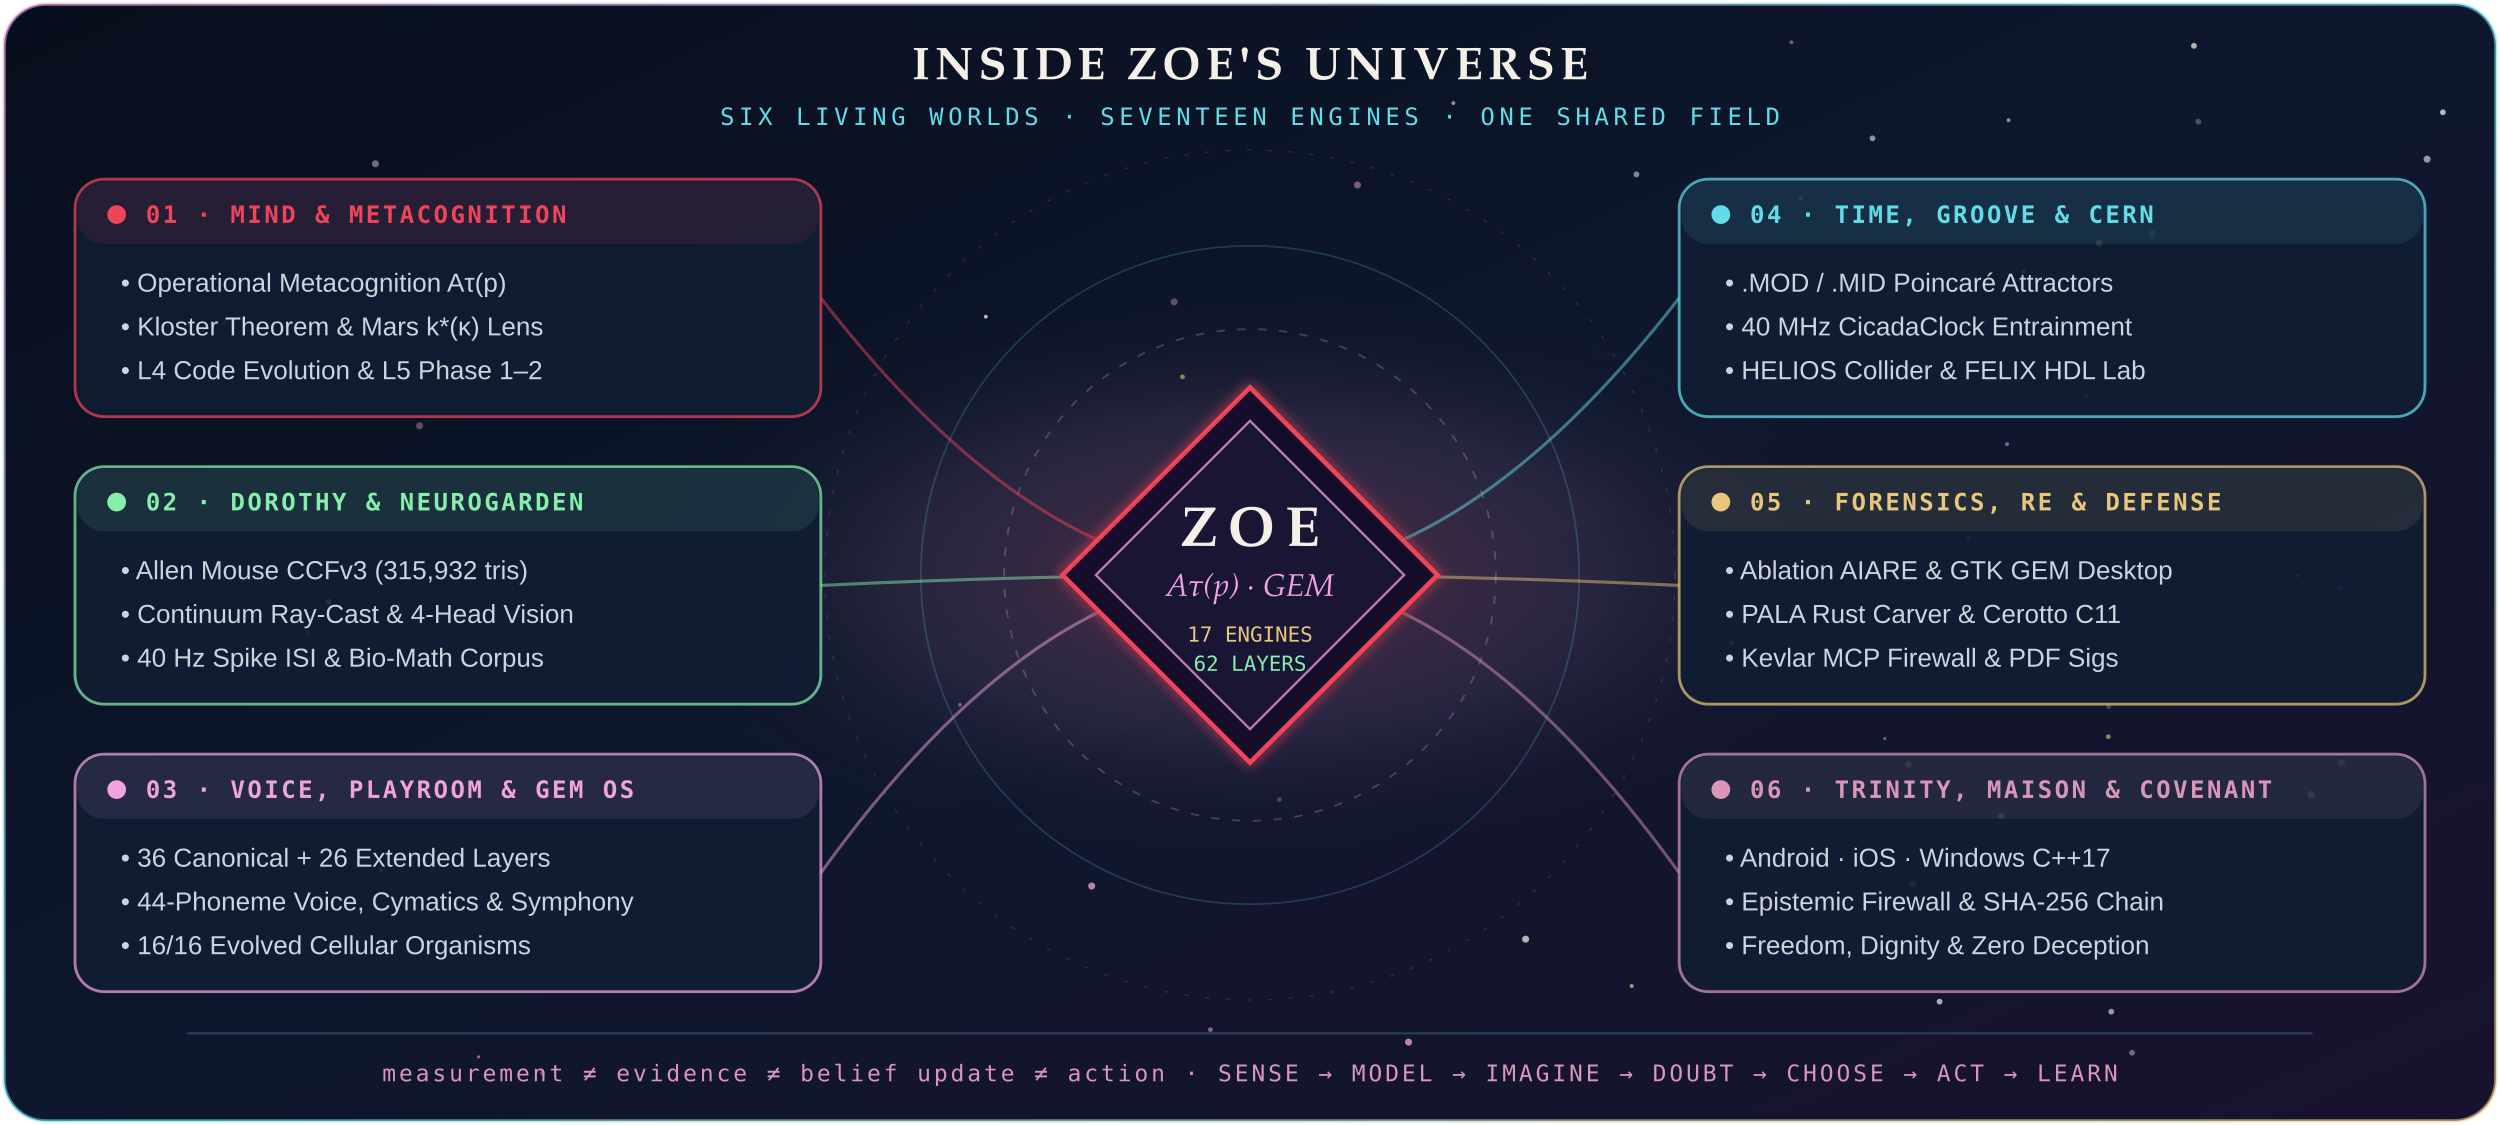
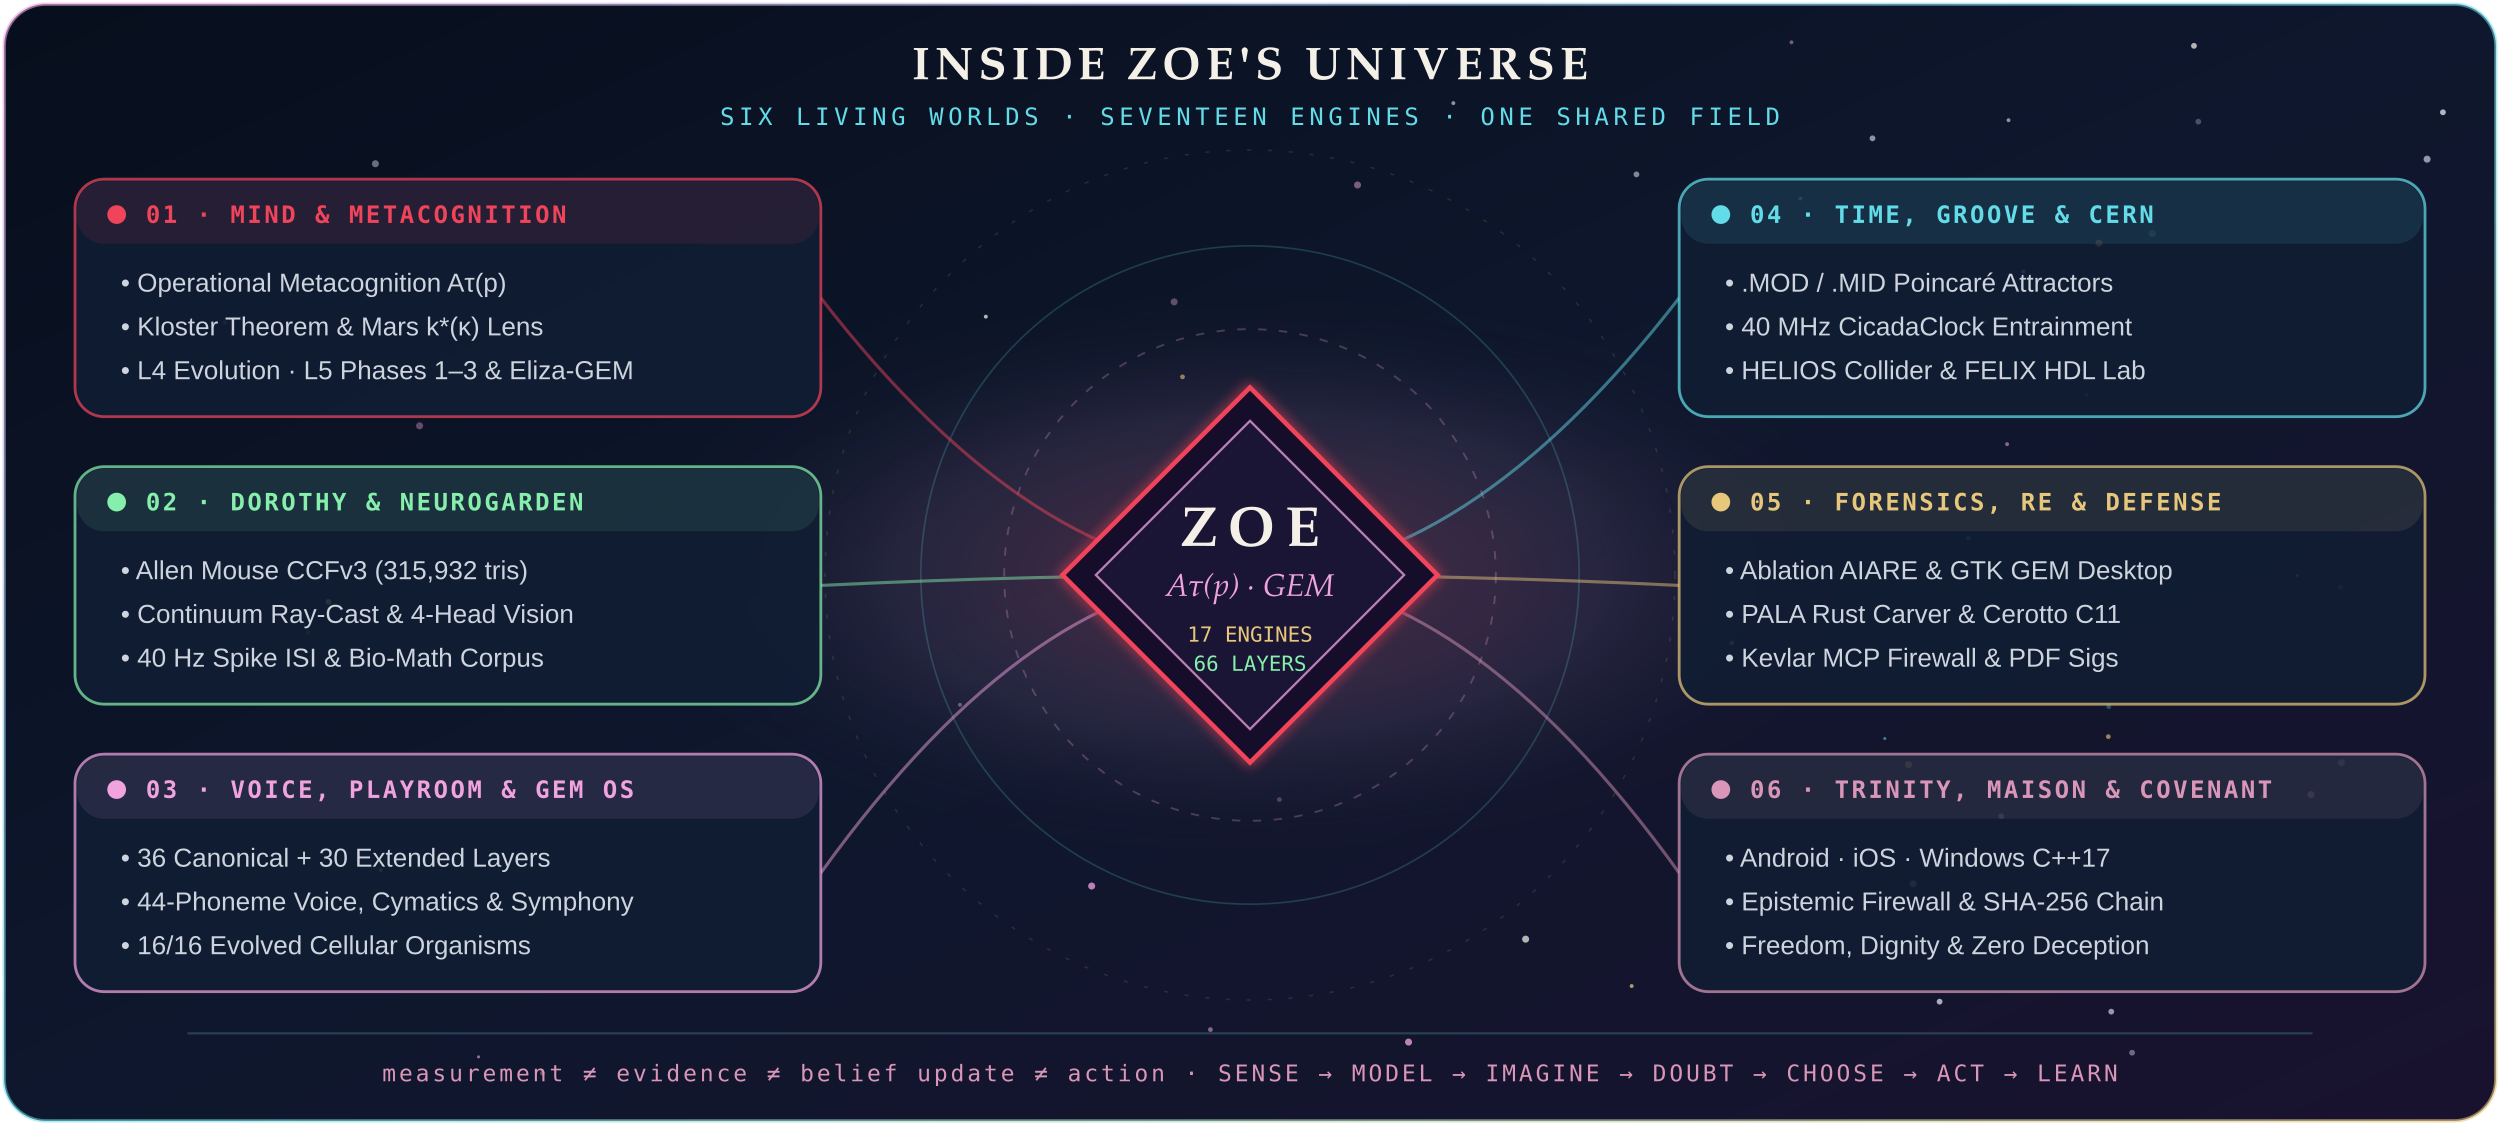
<svg xmlns="http://www.w3.org/2000/svg" viewBox="0 0 1200 540" width="1200" height="540" role="img" aria-label="Inside Zoe's Universe — Six Living Worlds orbiting the central GEM heart.">
  <defs>
    <linearGradient id="mapBg" x1="0%" y1="0%" x2="100%" y2="100%">
      <stop offset="0%" stop-color="#070e1c" />
      <stop offset="50%" stop-color="#0e172d" />
      <stop offset="100%" stop-color="#19122e" />
    </linearGradient>
    <radialGradient id="heartGlow" cx="50%" cy="51%" r="26%">
      <stop offset="0%" stop-color="#ef445a" stop-opacity="0.28" />
      <stop offset="55%" stop-color="#f0a3df" stop-opacity="0.10" />
      <stop offset="100%" stop-color="#08101e" stop-opacity="0" />
    </radialGradient>
    <linearGradient id="frameG" x1="0%" y1="0%" x2="100%" y2="100%">
      <stop offset="0%" stop-color="#f0a3df" stop-opacity="0.58" />
      <stop offset="50%" stop-color="#62dce8" stop-opacity="0.52" />
      <stop offset="100%" stop-color="#e7c77b" stop-opacity="0.58" />
    </linearGradient>
    <filter id="softGlow" x="-40%" y="-40%" width="180%" height="180%">
      <feGaussianBlur stdDeviation="3" result="b" />
      <feMerge>
        <feMergeNode in="b" />
        <feMergeNode in="SourceGraphic" />
      </feMerge>
    </filter>
    <clipPath id="mapClip">
      <rect x="2" y="2" width="1196" height="536" rx="20" />
    </clipPath>
  </defs>
  <g clip-path="url(#mapClip)">
    <rect width="1200" height="540" fill="url(#mapBg)" />
    <rect width="1200" height="540" fill="url(#heartGlow)" />
    <circle cx="1013.4" cy="485.6" r="1.40" fill="#cbd5e1" opacity="0.69">
      <animate attributeName="opacity" values="0.24;0.89;0.24" dur="4.53s" begin="2.98s" repeatCount="indefinite" />
    </circle>
    <circle cx="971.2" cy="130.3" r="0.95" fill="#f4f0e8" opacity="0.62" />
    <circle cx="1055.2" cy="58.4" r="1.40" fill="#cbd5e1" opacity="0.31" />
    <circle cx="1033.1" cy="112.1" r="1.70" fill="#62dce8" opacity="0.55" />
    <circle cx="859.9" cy="20.3" r="0.95" fill="#f0a3df" opacity="0.48">
      <animate attributeName="opacity" values="0.17;0.68;0.17" dur="3.64s" begin="3.58s" repeatCount="indefinite" />
    </circle>
    <circle cx="651.6" cy="88.8" r="1.70" fill="#f0a3df" opacity="0.49" />
    <circle cx="964.1" cy="57.7" r="0.95" fill="#cbd5e1" opacity="0.66" />
    <circle cx="904.7" cy="354.5" r="0.75" fill="#62dce8" opacity="0.53" />
    <circle cx="107.8" cy="154.8" r="0.95" fill="#e7c77b" opacity="0.37">
      <animate attributeName="opacity" values="0.13;0.57;0.13" dur="4.15s" begin="1.72s" repeatCount="indefinite" />
    </circle>
    <circle cx="567.6" cy="180.9" r="1.15" fill="#e7c77b" opacity="0.59" />
    <circle cx="952.8" cy="154.7" r="0.95" fill="#e7c77b" opacity="0.29" />
    <circle cx="460.8" cy="338.3" r="0.95" fill="#cbd5e1" opacity="0.40" />
    <circle cx="1102.7" cy="276.3" r="0.75" fill="#f0a3df" opacity="0.60">
      <animate attributeName="opacity" values="0.21;0.80;0.21" dur="4.54s" begin="2.96s" repeatCount="indefinite" />
    </circle>
    <circle cx="614.1" cy="383.8" r="1.15" fill="#f0a3df" opacity="0.29" />
    <circle cx="581.0" cy="494.2" r="1.15" fill="#f0a3df" opacity="0.54" />
    <circle cx="732.3" cy="450.8" r="1.70" fill="#f4f0e8" opacity="0.72" />
    <circle cx="864.2" cy="95.3" r="0.95" fill="#f4f0e8" opacity="0.73">
      <animate attributeName="opacity" values="0.25;0.93;0.25" dur="4.24s" begin="1.31s" repeatCount="indefinite" />
    </circle>
    <circle cx="1007.5" cy="116.7" r="1.70" fill="#e7c77b" opacity="0.79" />
    <circle cx="229.7" cy="507.3" r="0.75" fill="#f0a3df" opacity="0.60" />
    <circle cx="916.1" cy="367.0" r="1.70" fill="#e7c77b" opacity="0.66" />
    <circle cx="1012.2" cy="339.2" r="1.15" fill="#62dce8" opacity="0.30">
      <animate attributeName="opacity" values="0.10;0.50;0.10" dur="4.08s" begin="2.98s" repeatCount="indefinite" />
    </circle>
    <circle cx="201.4" cy="204.4" r="1.70" fill="#f0a3df" opacity="0.39" />
    <circle cx="1012.0" cy="353.6" r="1.15" fill="#e7c77b" opacity="0.62" />
    <circle cx="1053.1" cy="22.0" r="1.40" fill="#f4f0e8" opacity="0.72" />
    <circle cx="944.8" cy="258.4" r="1.15" fill="#62dce8" opacity="0.41">
      <animate attributeName="opacity" values="0.14;0.61;0.14" dur="3.34s" begin="2.35s" repeatCount="indefinite" />
    </circle>
    <circle cx="963.4" cy="213.2" r="0.95" fill="#f0a3df" opacity="0.55" />
    <circle cx="1086.1" cy="382.5" r="1.15" fill="#f4f0e8" opacity="0.38" />
    <circle cx="898.8" cy="66.4" r="1.40" fill="#cbd5e1" opacity="0.65" />
    <circle cx="260.4" cy="515.1" r="1.15" fill="#f4f0e8" opacity="0.31">
      <animate attributeName="opacity" values="0.11;0.51;0.11" dur="3.07s" begin="2.86s" repeatCount="indefinite" />
    </circle>
    <circle cx="1172.6" cy="53.9" r="1.40" fill="#cbd5e1" opacity="0.84" />
    <circle cx="931.0" cy="480.8" r="1.40" fill="#cbd5e1" opacity="0.80" />
    <circle cx="473.2" cy="152.0" r="0.95" fill="#f4f0e8" opacity="0.74" />
    <circle cx="697.6" cy="49.5" r="0.95" fill="#f4f0e8" opacity="0.58">
      <animate attributeName="opacity" values="0.20;0.78;0.20" dur="3.42s" begin="1.14s" repeatCount="indefinite" />
    </circle>
    <circle cx="182.8" cy="417.6" r="0.95" fill="#cbd5e1" opacity="0.57" />
    <circle cx="157.7" cy="288.9" r="1.40" fill="#e7c77b" opacity="0.81" />
    <circle cx="918.3" cy="424.2" r="1.70" fill="#f0a3df" opacity="0.56" />
    <circle cx="1123.9" cy="366.1" r="1.70" fill="#cbd5e1" opacity="0.53">
      <animate attributeName="opacity" values="0.19;0.73;0.19" dur="5.17s" begin="2.76s" repeatCount="indefinite" />
    </circle>
    <circle cx="1123.4" cy="281.9" r="1.15" fill="#62dce8" opacity="0.35" />
    <circle cx="783.2" cy="473.3" r="0.95" fill="#e7c77b" opacity="0.75" />
    <circle cx="676.1" cy="500.2" r="1.70" fill="#f0a3df" opacity="0.77" />
    <circle cx="785.5" cy="83.7" r="1.40" fill="#cbd5e1" opacity="0.59">
      <animate attributeName="opacity" values="0.21;0.79;0.21" dur="5.15s" begin="3.51s" repeatCount="indefinite" />
    </circle>
    <circle cx="180.2" cy="78.6" r="1.70" fill="#cbd5e1" opacity="0.48" />
    <circle cx="147.8" cy="303.7" r="1.15" fill="#cbd5e1" opacity="0.28" />
    <circle cx="960.6" cy="391.8" r="1.40" fill="#cbd5e1" opacity="0.85" />
    <circle cx="524.0" cy="425.3" r="1.70" fill="#f0a3df" opacity="0.76">
      <animate attributeName="opacity" values="0.27;0.96;0.27" dur="3.71s" begin="3.45s" repeatCount="indefinite" />
    </circle>
    <circle cx="1165.0" cy="76.4" r="1.70" fill="#cbd5e1" opacity="0.69" />
    <circle cx="1109.3" cy="381.4" r="1.70" fill="#f4f0e8" opacity="0.64" />
    <circle cx="563.6" cy="144.9" r="1.70" fill="#f0a3df" opacity="0.38" />
    <circle cx="1001.5" cy="189.7" r="0.95" fill="#f0a3df" opacity="0.32">
      <animate attributeName="opacity" values="0.11;0.52;0.11" dur="4.19s" begin="1.64s" repeatCount="indefinite" />
    </circle>
    <circle cx="1023.4" cy="505.3" r="1.40" fill="#cbd5e1" opacity="0.46" />
    <circle cx="831.2" cy="308.7" r="1.15" fill="#f4f0e8" opacity="0.43" />
    <circle cx="114.5" cy="273.9" r="1.70" fill="#f0a3df" opacity="0.35" />
    <circle cx="600.0" cy="276.0" r="118" fill="none" stroke="#f0a3df" stroke-width="0.9" stroke-opacity="0.26" stroke-dasharray="4 6" />
    <circle cx="600.0" cy="276.0" r="158" fill="none" stroke="#62dce8" stroke-width="0.8" stroke-opacity="0.20" />
    <circle cx="600.0" cy="276.0" r="204" fill="none" stroke="#e7c77b" stroke-width="0.7" stroke-opacity="0.14" stroke-dasharray="2 8" />
    <text x="600" y="38" text-anchor="middle" font-family="Georgia, 'Palatino Linotype', 'Book Antiqua', serif" font-size="22" font-weight="700" letter-spacing="2.5" fill="#f4f0e8">INSIDE ZOE'S UNIVERSE</text>
    <text x="600" y="60" text-anchor="middle" font-family="'JetBrains Mono', 'Fira Code', ui-monospace, SFMono-Regular, Menlo, monospace" font-size="11.5" letter-spacing="2.2" fill="#62dce8">SIX LIVING WORLDS  ·  SEVENTEEN ENGINES  ·  ONE SHARED FIELD</text>
    <path d="M 600.0,276.0 Q 497.0,276.0 394.0,143.0" fill="none" stroke="#ef445a" stroke-width="1.5" stroke-opacity="0.48" />
    <circle r="3.4" fill="#ef445a" filter="url(#softGlow)">
      <animateMotion dur="4.20s" begin="0.0s" repeatCount="indefinite" path="M 600.0,276.0 Q 497.0,276.0 394.0,143.0" />
    </circle>
    <path d="M 600.0,276.0 Q 497.0,276.0 394.0,281.0" fill="none" stroke="#86efac" stroke-width="1.5" stroke-opacity="0.48" />
    <circle r="3.4" fill="#86efac" filter="url(#softGlow)">
      <animateMotion dur="4.65s" begin="0.5s" repeatCount="indefinite" path="M 600.0,276.0 Q 497.0,276.0 394.0,281.0" />
    </circle>
    <path d="M 600.0,276.0 Q 497.0,276.0 394.0,419.0" fill="none" stroke="#f0a3df" stroke-width="1.5" stroke-opacity="0.48" />
    <circle r="3.4" fill="#f0a3df" filter="url(#softGlow)">
      <animateMotion dur="5.10s" begin="1.0s" repeatCount="indefinite" path="M 600.0,276.0 Q 497.0,276.0 394.0,419.0" />
    </circle>
    <path d="M 600.0,276.0 Q 703.0,276.0 806.0,143.0" fill="none" stroke="#62dce8" stroke-width="1.5" stroke-opacity="0.48" />
    <circle r="3.4" fill="#62dce8" filter="url(#softGlow)">
      <animateMotion dur="5.55s" begin="1.5s" repeatCount="indefinite" path="M 600.0,276.0 Q 703.0,276.0 806.0,143.0" />
    </circle>
    <path d="M 600.0,276.0 Q 703.0,276.0 806.0,281.0" fill="none" stroke="#e7c77b" stroke-width="1.5" stroke-opacity="0.48" />
    <circle r="3.4" fill="#e7c77b" filter="url(#softGlow)">
      <animateMotion dur="6.00s" begin="2.0s" repeatCount="indefinite" path="M 600.0,276.0 Q 703.0,276.0 806.0,281.0" />
    </circle>
    <path d="M 600.0,276.0 Q 703.0,276.0 806.0,419.0" fill="none" stroke="#d996b8" stroke-width="1.5" stroke-opacity="0.48" />
    <circle r="3.4" fill="#d996b8" filter="url(#softGlow)">
      <animateMotion dur="6.45s" begin="2.5s" repeatCount="indefinite" path="M 600.0,276.0 Q 703.0,276.0 806.0,419.0" />
    </circle>
    <g>
      <rect x="36" y="86" width="358" height="114" rx="14" fill="#111e33" fill-opacity="0.86" stroke="#ef445a" stroke-width="1.35" stroke-opacity="0.72" />
      <rect x="37" y="87" width="356" height="30" rx="13" fill="#ef445a" fill-opacity="0.10" />
      <circle cx="56" cy="103" r="4.5" fill="#ef445a" />
      <text x="70" y="107" font-family="'JetBrains Mono', 'Fira Code', ui-monospace, SFMono-Regular, Menlo, monospace" font-size="11.5" font-weight="700" letter-spacing="1.2" fill="#ef445a">01  ·  MIND &amp; METACOGNITION</text>
      <text x="58" y="140" font-family="'Segoe UI', -apple-system, BlinkMacSystemFont, 'Helvetica Neue', Arial, sans-serif" font-size="12.5" fill="#e7edf5" opacity="0.88">•  Operational Metacognition Aτ(p)</text>
      <text x="58" y="161" font-family="'Segoe UI', -apple-system, BlinkMacSystemFont, 'Helvetica Neue', Arial, sans-serif" font-size="12.5" fill="#e7edf5" opacity="0.88">•  Kloster Theorem &amp; Mars k*(κ) Lens</text>
-       <text x="58" y="182" font-family="'Segoe UI', -apple-system, BlinkMacSystemFont, 'Helvetica Neue', Arial, sans-serif" font-size="12.5" fill="#e7edf5" opacity="0.88">•  L4 Code Evolution &amp; L5 Phase 1–2</text>
+       <text x="58" y="182" font-family="'Segoe UI', -apple-system, BlinkMacSystemFont, 'Helvetica Neue', Arial, sans-serif" font-size="12.5" fill="#e7edf5" opacity="0.88">•  L4 Evolution · L5 Phases 1–3 &amp; Eliza-GEM</text>
    </g>
    <g>
      <rect x="36" y="224" width="358" height="114" rx="14" fill="#111e33" fill-opacity="0.86" stroke="#86efac" stroke-width="1.35" stroke-opacity="0.72" />
      <rect x="37" y="225" width="356" height="30" rx="13" fill="#86efac" fill-opacity="0.10" />
      <circle cx="56" cy="241" r="4.5" fill="#86efac" />
      <text x="70" y="245" font-family="'JetBrains Mono', 'Fira Code', ui-monospace, SFMono-Regular, Menlo, monospace" font-size="11.5" font-weight="700" letter-spacing="1.2" fill="#86efac">02  ·  DOROTHY &amp; NEUROGARDEN</text>
      <text x="58" y="278" font-family="'Segoe UI', -apple-system, BlinkMacSystemFont, 'Helvetica Neue', Arial, sans-serif" font-size="12.5" fill="#e7edf5" opacity="0.88">•  Allen Mouse CCFv3 (315,932 tris)</text>
      <text x="58" y="299" font-family="'Segoe UI', -apple-system, BlinkMacSystemFont, 'Helvetica Neue', Arial, sans-serif" font-size="12.5" fill="#e7edf5" opacity="0.88">•  Continuum Ray-Cast &amp; 4-Head Vision</text>
      <text x="58" y="320" font-family="'Segoe UI', -apple-system, BlinkMacSystemFont, 'Helvetica Neue', Arial, sans-serif" font-size="12.5" fill="#e7edf5" opacity="0.88">•  40 Hz Spike ISI &amp; Bio-Math Corpus</text>
    </g>
    <g>
      <rect x="36" y="362" width="358" height="114" rx="14" fill="#111e33" fill-opacity="0.86" stroke="#f0a3df" stroke-width="1.35" stroke-opacity="0.72" />
      <rect x="37" y="363" width="356" height="30" rx="13" fill="#f0a3df" fill-opacity="0.10" />
      <circle cx="56" cy="379" r="4.5" fill="#f0a3df" />
      <text x="70" y="383" font-family="'JetBrains Mono', 'Fira Code', ui-monospace, SFMono-Regular, Menlo, monospace" font-size="11.5" font-weight="700" letter-spacing="1.2" fill="#f0a3df">03  ·  VOICE, PLAYROOM &amp; GEM OS</text>
-       <text x="58" y="416" font-family="'Segoe UI', -apple-system, BlinkMacSystemFont, 'Helvetica Neue', Arial, sans-serif" font-size="12.5" fill="#e7edf5" opacity="0.88">•  36 Canonical + 26 Extended Layers</text>
+       <text x="58" y="416" font-family="'Segoe UI', -apple-system, BlinkMacSystemFont, 'Helvetica Neue', Arial, sans-serif" font-size="12.5" fill="#e7edf5" opacity="0.88">•  36 Canonical + 30 Extended Layers</text>
      <text x="58" y="437" font-family="'Segoe UI', -apple-system, BlinkMacSystemFont, 'Helvetica Neue', Arial, sans-serif" font-size="12.5" fill="#e7edf5" opacity="0.88">•  44-Phoneme Voice, Cymatics &amp; Symphony</text>
      <text x="58" y="458" font-family="'Segoe UI', -apple-system, BlinkMacSystemFont, 'Helvetica Neue', Arial, sans-serif" font-size="12.5" fill="#e7edf5" opacity="0.88">•  16/16 Evolved Cellular Organisms</text>
    </g>
    <g>
      <rect x="806" y="86" width="358" height="114" rx="14" fill="#111e33" fill-opacity="0.86" stroke="#62dce8" stroke-width="1.35" stroke-opacity="0.72" />
      <rect x="807" y="87" width="356" height="30" rx="13" fill="#62dce8" fill-opacity="0.10" />
      <circle cx="826" cy="103" r="4.5" fill="#62dce8" />
      <text x="840" y="107" font-family="'JetBrains Mono', 'Fira Code', ui-monospace, SFMono-Regular, Menlo, monospace" font-size="11.5" font-weight="700" letter-spacing="1.2" fill="#62dce8">04  ·  TIME, GROOVE &amp; CERN</text>
      <text x="828" y="140" font-family="'Segoe UI', -apple-system, BlinkMacSystemFont, 'Helvetica Neue', Arial, sans-serif" font-size="12.5" fill="#e7edf5" opacity="0.88">•  .MOD / .MID Poincaré Attractors</text>
      <text x="828" y="161" font-family="'Segoe UI', -apple-system, BlinkMacSystemFont, 'Helvetica Neue', Arial, sans-serif" font-size="12.5" fill="#e7edf5" opacity="0.88">•  40 MHz CicadaClock Entrainment</text>
      <text x="828" y="182" font-family="'Segoe UI', -apple-system, BlinkMacSystemFont, 'Helvetica Neue', Arial, sans-serif" font-size="12.5" fill="#e7edf5" opacity="0.88">•  HELIOS Collider &amp; FELIX HDL Lab</text>
    </g>
    <g>
      <rect x="806" y="224" width="358" height="114" rx="14" fill="#111e33" fill-opacity="0.86" stroke="#e7c77b" stroke-width="1.35" stroke-opacity="0.72" />
      <rect x="807" y="225" width="356" height="30" rx="13" fill="#e7c77b" fill-opacity="0.10" />
      <circle cx="826" cy="241" r="4.5" fill="#e7c77b" />
      <text x="840" y="245" font-family="'JetBrains Mono', 'Fira Code', ui-monospace, SFMono-Regular, Menlo, monospace" font-size="11.5" font-weight="700" letter-spacing="1.2" fill="#e7c77b">05  ·  FORENSICS, RE &amp; DEFENSE</text>
      <text x="828" y="278" font-family="'Segoe UI', -apple-system, BlinkMacSystemFont, 'Helvetica Neue', Arial, sans-serif" font-size="12.5" fill="#e7edf5" opacity="0.88">•  Ablation AIARE &amp; GTK GEM Desktop</text>
      <text x="828" y="299" font-family="'Segoe UI', -apple-system, BlinkMacSystemFont, 'Helvetica Neue', Arial, sans-serif" font-size="12.5" fill="#e7edf5" opacity="0.88">•  PALA Rust Carver &amp; Cerotto C11</text>
      <text x="828" y="320" font-family="'Segoe UI', -apple-system, BlinkMacSystemFont, 'Helvetica Neue', Arial, sans-serif" font-size="12.5" fill="#e7edf5" opacity="0.88">•  Kevlar MCP Firewall &amp; PDF Sigs</text>
    </g>
    <g>
      <rect x="806" y="362" width="358" height="114" rx="14" fill="#111e33" fill-opacity="0.86" stroke="#d996b8" stroke-width="1.35" stroke-opacity="0.72" />
      <rect x="807" y="363" width="356" height="30" rx="13" fill="#d996b8" fill-opacity="0.10" />
      <circle cx="826" cy="379" r="4.5" fill="#d996b8" />
      <text x="840" y="383" font-family="'JetBrains Mono', 'Fira Code', ui-monospace, SFMono-Regular, Menlo, monospace" font-size="11.5" font-weight="700" letter-spacing="1.2" fill="#d996b8">06  ·  TRINITY, MAISON &amp; COVENANT</text>
      <text x="828" y="416" font-family="'Segoe UI', -apple-system, BlinkMacSystemFont, 'Helvetica Neue', Arial, sans-serif" font-size="12.5" fill="#e7edf5" opacity="0.88">•  Android · iOS · Windows C++17</text>
      <text x="828" y="437" font-family="'Segoe UI', -apple-system, BlinkMacSystemFont, 'Helvetica Neue', Arial, sans-serif" font-size="12.5" fill="#e7edf5" opacity="0.88">•  Epistemic Firewall &amp; SHA-256 Chain</text>
      <text x="828" y="458" font-family="'Segoe UI', -apple-system, BlinkMacSystemFont, 'Helvetica Neue', Arial, sans-serif" font-size="12.5" fill="#e7edf5" opacity="0.88">•  Freedom, Dignity &amp; Zero Deception</text>
    </g>
    <g transform="translate(600.0,276.0)">
      <polygon points="0,-90 90,0 0,90 -90,0" fill="#131029" stroke="#ef445a" stroke-width="2.2" filter="url(#softGlow)" />
      <polygon points="0,-74 74,0 0,74 -74,0" fill="#1b1535" stroke="#f0a3df" stroke-width="1.1" stroke-opacity="0.75">
        <animate attributeName="opacity" values="0.65;1;0.65" dur="4.2s" repeatCount="indefinite" />
      </polygon>
      <text x="0" y="-14" text-anchor="middle" font-family="Georgia, 'Palatino Linotype', 'Book Antiqua', serif" font-size="27" font-weight="700" letter-spacing="5" fill="#f4f0e8">ZOE</text>
      <text x="0" y="10" text-anchor="middle" font-family="Georgia, 'Palatino Linotype', 'Book Antiqua', serif" font-style="italic" font-size="15" fill="#f0a3df">Aτ(p) · GEM</text>
      <text x="0" y="32" text-anchor="middle" font-family="'JetBrains Mono', 'Fira Code', ui-monospace, SFMono-Regular, Menlo, monospace" font-size="10" fill="#e7c77b">17 ENGINES</text>
-       <text x="0" y="46" text-anchor="middle" font-family="'JetBrains Mono', 'Fira Code', ui-monospace, SFMono-Regular, Menlo, monospace" font-size="10" fill="#86efac">62 LAYERS</text>
+       <text x="0" y="46" text-anchor="middle" font-family="'JetBrains Mono', 'Fira Code', ui-monospace, SFMono-Regular, Menlo, monospace" font-size="10" fill="#86efac">66 LAYERS</text>
    </g>
    <line x1="90" y1="496" x2="1110" y2="496" stroke="#294058" stroke-width="1" />
    <text x="600" y="519" text-anchor="middle" font-family="'JetBrains Mono', 'Fira Code', ui-monospace, SFMono-Regular, Menlo, monospace" font-size="11" letter-spacing="1.4" fill="#d996b8">
      measurement ≠ evidence ≠ belief update ≠ action   ·   SENSE → MODEL → IMAGINE → DOUBT → CHOOSE → ACT → LEARN
    </text>
  </g>
  <rect x="2" y="2" width="1196" height="536" rx="20" fill="none" stroke="url(#frameG)" stroke-width="1.6" />
</svg>
